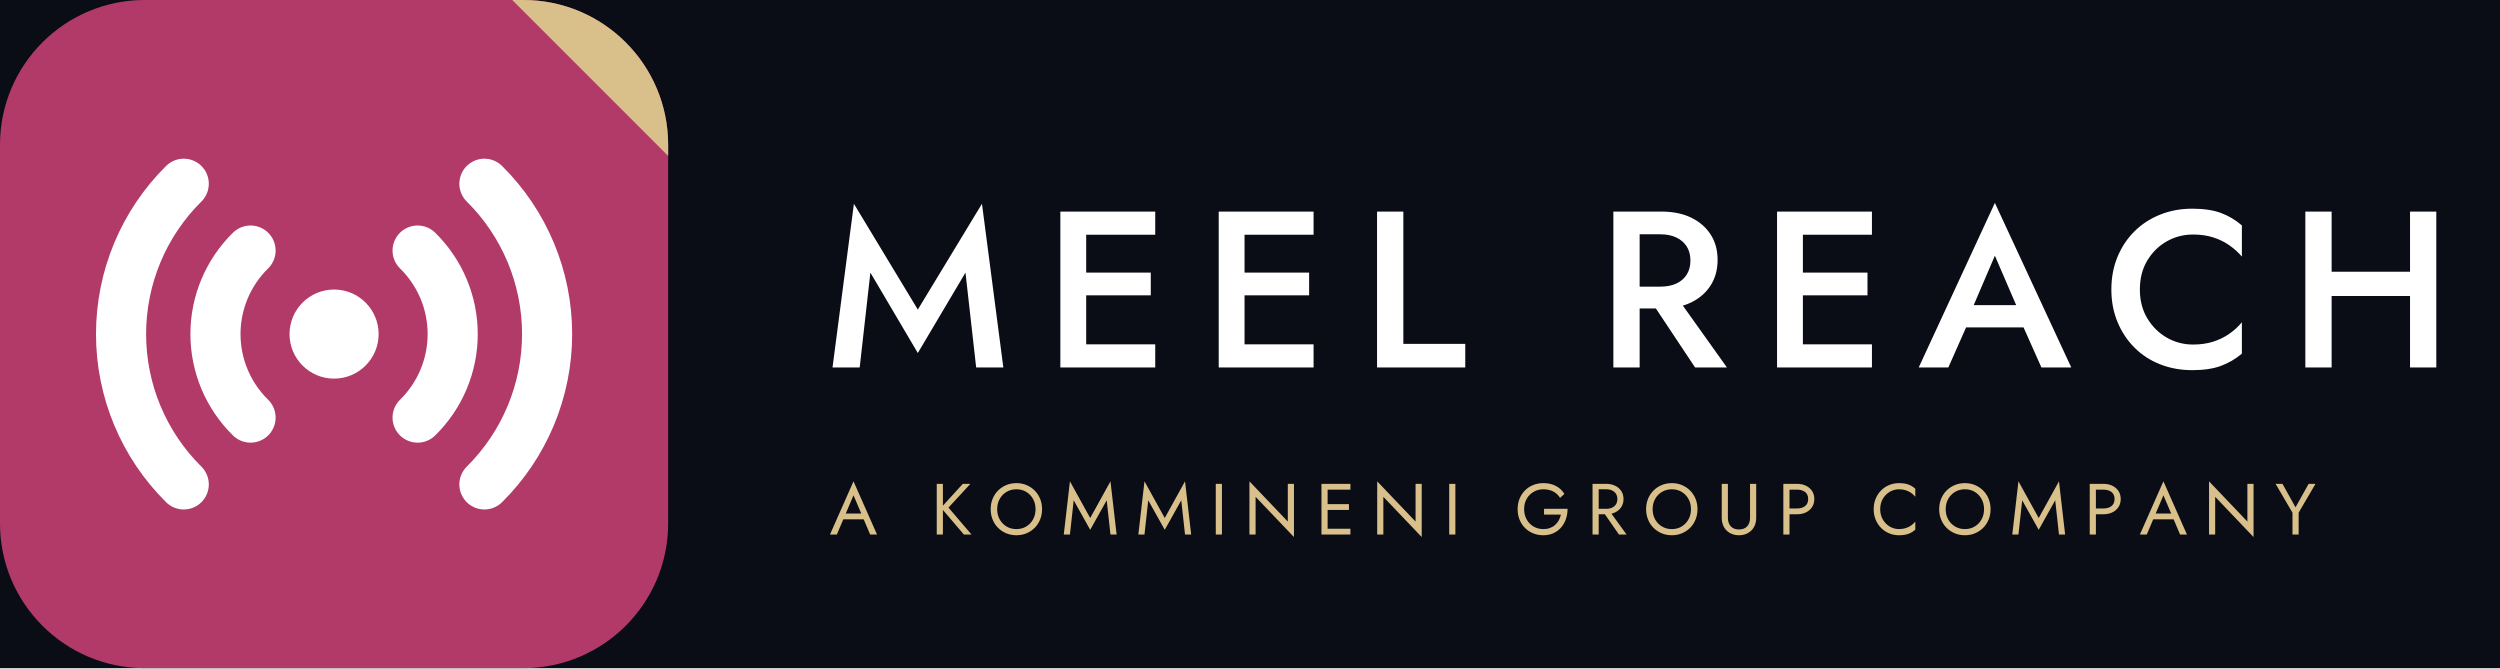
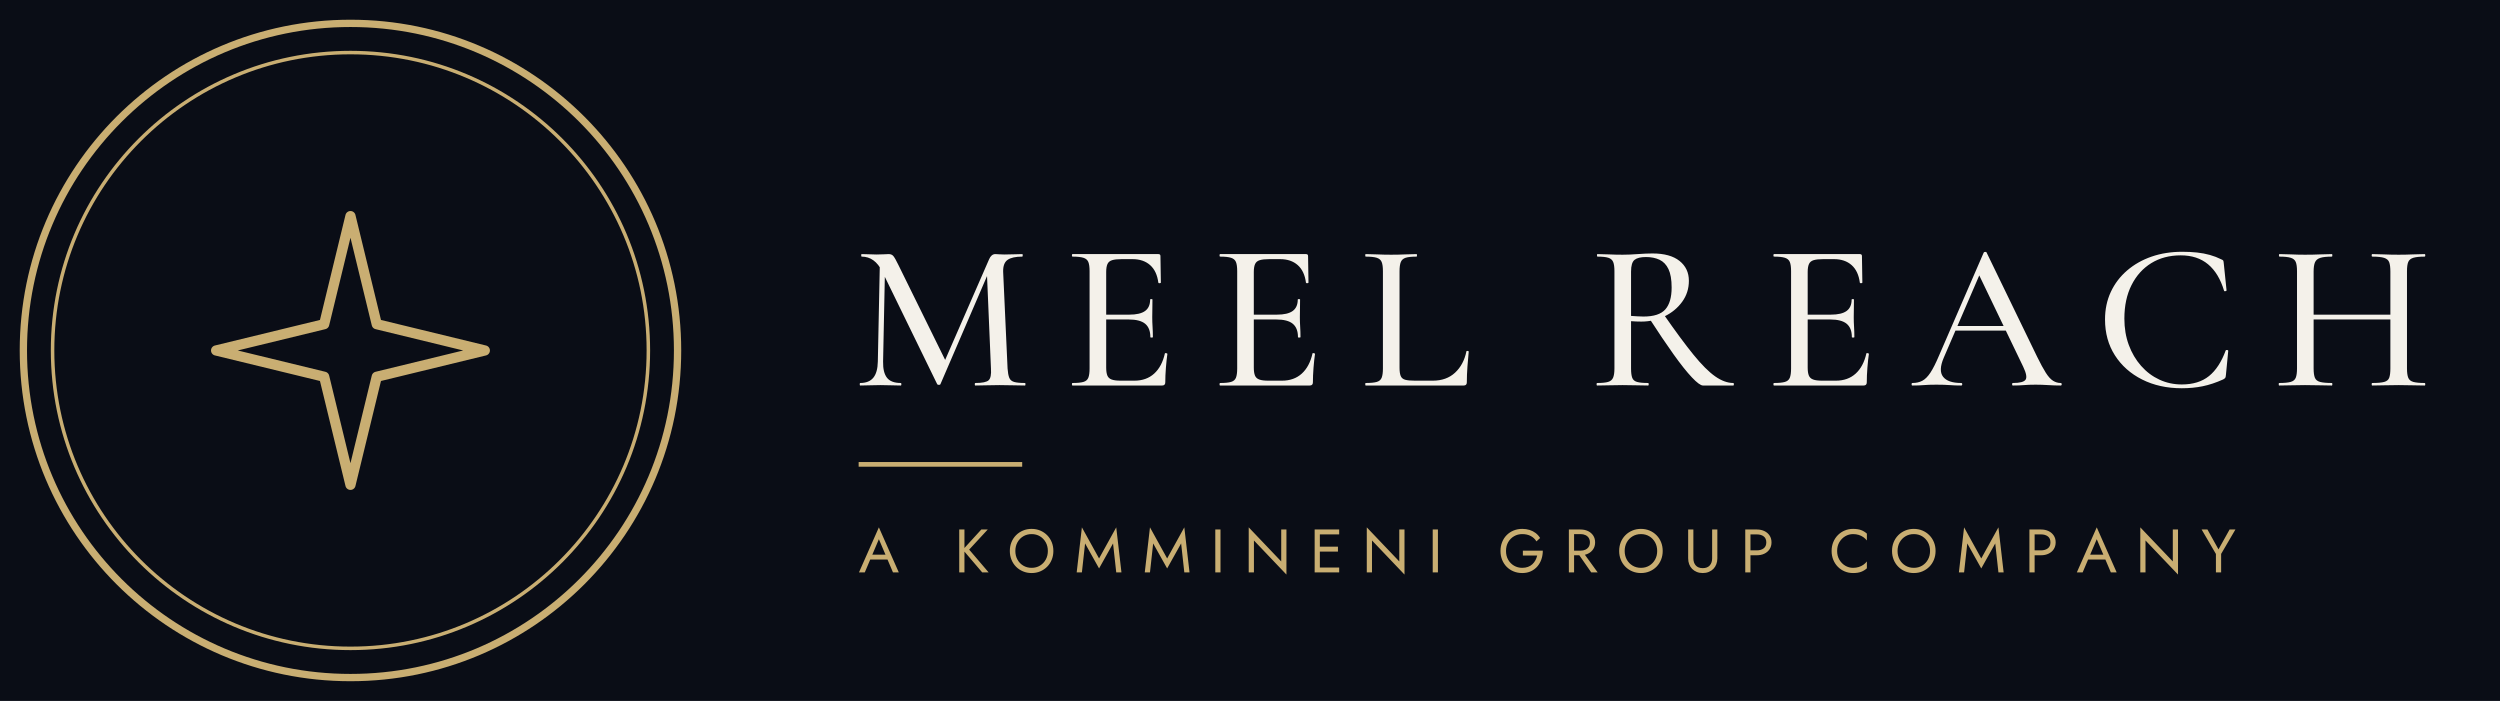
- <svg xmlns="http://www.w3.org/2000/svg" viewBox="0 0 449 120" width="449" height="120" role="img" aria-label="Meel Reach logo">
-   <rect width="449" height="120" fill="#0A0D16" />
-   <g transform="translate(0 0)">
-     <clipPath id="t-meel-reach-0-0">
-       <rect width="120" height="120" rx="26" />
-     </clipPath>
-     <rect width="120" height="120" rx="26" fill="#B23A68" />
-     <polygon clip-path="url(#t-meel-reach-0-0)" points="92,0 120,0 120,28" fill="#D9C08A" />
-     <circle fill="#FFFFFF" cx="60" cy="60" r="8" />
-     <path fill="none" stroke="#FFFFFF" stroke-width="9" stroke-linecap="round" stroke-linejoin="round" d="M45 45 A21 21 0 0 0 45 75 M75 45 A21 21 0 0 1 75 75 M33 33 A38 38 0 0 0 33 87 M87 33 A38 38 0 0 1 87 87" />
-   </g>
-   <path fill="#FFFFFF" d="M156.32 48.96 164.84 63.4 173.4 48.96 175.32 66.0H180.2L176.36 36.6L164.84 55.6L153.36 36.6L149.52 66.0H154.4Z M193.36 66.0H207.48V61.84H193.36ZM193.36 42.16H207.48V38.0H193.36ZM193.36 53.04H206.68V48.96H193.36ZM190.44 38.0V66.0H195.08V38.0Z M221.8 66.0H235.92V61.84H221.8ZM221.8 42.16H235.92V38.0H221.8ZM221.8 53.04H235.12V48.96H221.8ZM218.88 38.0V66.0H223.52V38.0Z M247.32 38.0V66.0H263.16V61.76H252.04V38.0Z M295.56 52.64 304.44 66.0H310.16L300.64 52.64ZM289.76 38.0V66.0H294.48V38.0ZM292.56 42.08H298.2Q299.84 42.08 301.04 42.64Q302.24 43.2 302.92 44.24Q303.6 45.28 303.6 46.8Q303.6 48.28 302.92 49.34Q302.24 50.4 301.04 50.94Q299.84 51.48 298.2 51.48H292.56V55.4H298.4Q301.48 55.4 303.72 54.32Q305.96 53.24 307.22 51.28Q308.48 49.32 308.48 46.68Q308.48 44.04 307.22 42.1Q305.96 40.16 303.72 39.08Q301.48 38.0 298.4 38.0H292.56Z M322.08 66.0H336.2V61.84H322.08ZM322.08 42.16H336.2V38.0H322.08ZM322.08 53.04H335.4V48.96H322.08ZM319.16 38.0V66.0H323.8V38.0Z M350.96 58.8H365.76L364.88 54.8H351.88ZM358.28 45.92 362.76 56.32 362.84 57.48 366.64 66.0H372L358.28 36.44L344.6 66.0H349.92L353.8 57.24L353.88 56.2Z M384.32 52.0Q384.32 49.0 385.66 46.78Q387 44.56 389.16 43.34Q391.32 42.12 393.88 42.12Q395.88 42.12 397.5 42.64Q399.12 43.16 400.4 44.06Q401.68 44.96 402.64 46.08V40.48Q400.92 39.0 398.86 38.24Q396.8 37.48 393.72 37.48Q390.64 37.48 387.98 38.54Q385.32 39.6 383.36 41.54Q381.4 43.48 380.3 46.14Q379.2 48.8 379.2 52.0Q379.2 55.16 380.3 57.82Q381.4 60.48 383.36 62.44Q385.32 64.4 387.98 65.44Q390.64 66.48 393.72 66.48Q396.8 66.48 398.86 65.72Q400.92 64.96 402.64 63.52V57.88Q401.68 59.04 400.4 59.94Q399.12 60.84 397.5 61.36Q395.88 61.88 393.88 61.88Q391.32 61.88 389.16 60.64Q387 59.4 385.66 57.18Q384.32 54.96 384.32 52.0Z M415.92 53.16H435.92V48.8H415.92ZM432.84 38.0V66.0H437.56V38.0ZM414.04 38.0V66.0H418.76V38.0Z" />
-   <path fill="#D9C08A" d="M150.911 93.27H155.721L155.331 92.23H151.301ZM153.29 88.954 154.85 92.62 154.954 92.88 156.28 96.0H157.515L153.29 86.445L149.065 96.0H150.3L151.652 92.802L151.756 92.568Z M168.24 86.9V96.0H169.345V86.9ZM172.92 86.9 169.007 91.19 173.115 96.0H174.48L170.346 91.164L174.285 86.9Z M179.095 91.45Q179.095 90.423 179.543 89.617Q179.992 88.811 180.772 88.343Q181.552 87.875 182.54 87.875Q183.541 87.875 184.315 88.343Q185.088 88.811 185.536 89.617Q185.985 90.423 185.985 91.45Q185.985 92.477 185.536 93.283Q185.088 94.089 184.315 94.557Q183.541 95.025 182.54 95.025Q181.552 95.025 180.772 94.557Q179.992 94.089 179.543 93.283Q179.095 92.477 179.095 91.45ZM177.925 91.45Q177.925 92.438 178.269 93.296Q178.614 94.154 179.238 94.785Q179.862 95.415 180.707 95.773Q181.552 96.13 182.54 96.13Q183.541 96.13 184.38 95.773Q185.218 95.415 185.842 94.785Q186.466 94.154 186.81 93.296Q187.155 92.438 187.155 91.45Q187.155 90.449 186.81 89.597Q186.466 88.746 185.842 88.115Q185.218 87.485 184.38 87.127Q183.541 86.77 182.54 86.77Q181.552 86.77 180.707 87.127Q179.862 87.485 179.238 88.115Q178.614 88.746 178.269 89.597Q177.925 90.449 177.925 91.45Z M192.836 89.851 195.8 95.155 198.764 89.851 199.44 96.0H200.545L199.44 86.445L195.8 93.036L192.16 86.445L191.055 96.0H192.16Z M206.226 89.851 209.19 95.155 212.154 89.851 212.83 96.0H213.935L212.83 86.445L209.19 93.036L205.55 86.445L204.445 96.0H205.55Z M218.355 86.9V96.0H219.46V86.9Z M231.29 86.9V93.673L224.4 86.445V96.0H225.505V89.227L232.395 96.455V86.9Z M237.946 96.0H242.535V94.96H237.946ZM237.946 87.94H242.535V86.9H237.946ZM237.946 91.58H242.275V90.54H237.946ZM237.335 86.9V96.0H238.44V86.9Z M254.235 86.9V93.673L247.345 86.445V96.0H248.45V89.227L255.34 96.455V86.9Z M260.28 86.9V96.0H261.385V86.9Z M277.31 92.425H280.339Q280.222 92.958 279.968 93.426Q279.715 93.894 279.325 94.258Q278.935 94.622 278.395 94.823Q277.856 95.025 277.18 95.025Q276.218 95.025 275.438 94.57Q274.658 94.115 274.196 93.309Q273.735 92.503 273.735 91.45Q273.735 90.384 274.196 89.584Q274.658 88.785 275.438 88.33Q276.218 87.875 277.18 87.875Q278.22 87.875 278.987 88.285Q279.754 88.694 280.183 89.422L280.963 88.707Q280.573 88.07 280.007 87.641Q279.442 87.212 278.733 86.991Q278.025 86.77 277.18 86.77Q276.192 86.77 275.347 87.114Q274.502 87.459 273.878 88.09Q273.254 88.72 272.909 89.578Q272.565 90.436 272.565 91.45Q272.565 92.464 272.909 93.322Q273.254 94.18 273.878 94.811Q274.502 95.441 275.347 95.785Q276.192 96.13 277.18 96.13Q278.22 96.13 279.032 95.746Q279.845 95.363 280.404 94.7Q280.963 94.037 281.249 93.186Q281.535 92.334 281.535 91.385H277.31Z M287.645 91.515 290.765 96.0H292.13L288.88 91.515ZM286.02 86.9V96.0H287.125V86.9ZM286.631 87.875H288.49Q289.075 87.875 289.524 88.083Q289.972 88.291 290.226 88.681Q290.479 89.071 290.479 89.63Q290.479 90.189 290.226 90.579Q289.972 90.969 289.524 91.177Q289.075 91.385 288.49 91.385H286.631V92.36H288.49Q289.374 92.36 290.069 92.029Q290.765 91.697 291.174 91.079Q291.584 90.462 291.584 89.63Q291.584 88.785 291.174 88.174Q290.765 87.563 290.069 87.232Q289.374 86.9 288.49 86.9H286.631Z M296.81 91.45Q296.81 90.423 297.258 89.617Q297.707 88.811 298.487 88.343Q299.267 87.875 300.255 87.875Q301.256 87.875 302.029 88.343Q302.803 88.811 303.251 89.617Q303.7 90.423 303.7 91.45Q303.7 92.477 303.251 93.283Q302.803 94.089 302.029 94.557Q301.256 95.025 300.255 95.025Q299.267 95.025 298.487 94.557Q297.707 94.089 297.258 93.283Q296.81 92.477 296.81 91.45ZM295.64 91.45Q295.64 92.438 295.984 93.296Q296.329 94.154 296.953 94.785Q297.577 95.415 298.422 95.773Q299.267 96.13 300.255 96.13Q301.256 96.13 302.094 95.773Q302.933 95.415 303.557 94.785Q304.181 94.154 304.525 93.296Q304.87 92.438 304.87 91.45Q304.87 90.449 304.525 89.597Q304.181 88.746 303.557 88.115Q302.933 87.485 302.094 87.127Q301.256 86.77 300.255 86.77Q299.267 86.77 298.422 87.127Q297.577 87.485 296.953 88.115Q296.329 88.746 295.984 89.597Q295.64 90.449 295.64 91.45Z M309.225 86.9V93.01Q309.225 93.686 309.439 94.258Q309.654 94.83 310.063 95.246Q310.473 95.662 311.045 95.896Q311.617 96.13 312.319 96.13Q313.021 96.13 313.593 95.896Q314.165 95.662 314.574 95.246Q314.984 94.83 315.198 94.258Q315.413 93.686 315.413 93.01V86.9H314.308V93.01Q314.308 93.946 313.801 94.518Q313.294 95.09 312.319 95.09Q311.344 95.09 310.837 94.518Q310.33 93.946 310.33 93.01V86.9Z M320.288 86.9V96.0H321.393V86.9ZM320.899 87.94H322.758Q323.642 87.94 324.194 88.362Q324.747 88.785 324.747 89.63Q324.747 90.462 324.194 90.891Q323.642 91.32 322.758 91.32H320.899V92.36H322.758Q323.642 92.36 324.337 92.029Q325.033 91.697 325.442 91.079Q325.852 90.462 325.852 89.63Q325.852 88.785 325.442 88.174Q325.033 87.563 324.337 87.232Q323.642 86.9 322.758 86.9H320.899Z M337.682 91.45Q337.682 90.384 338.156 89.584Q338.631 88.785 339.398 88.33Q340.165 87.875 341.062 87.875Q341.712 87.875 342.251 88.044Q342.791 88.213 343.233 88.518Q343.675 88.824 343.987 89.227V87.771Q343.415 87.264 342.739 87.017Q342.063 86.77 341.062 86.77Q340.113 86.77 339.287 87.114Q338.462 87.459 337.838 88.09Q337.214 88.72 336.863 89.578Q336.512 90.436 336.512 91.45Q336.512 92.464 336.863 93.322Q337.214 94.18 337.838 94.811Q338.462 95.441 339.287 95.785Q340.113 96.13 341.062 96.13Q342.063 96.13 342.739 95.883Q343.415 95.636 343.987 95.129V93.673Q343.675 94.076 343.233 94.381Q342.791 94.687 342.251 94.856Q341.712 95.025 341.062 95.025Q340.165 95.025 339.398 94.57Q338.631 94.115 338.156 93.309Q337.682 92.503 337.682 91.45Z M349.447 91.45Q349.447 90.423 349.895 89.617Q350.344 88.811 351.124 88.343Q351.904 87.875 352.892 87.875Q353.893 87.875 354.666 88.343Q355.44 88.811 355.888 89.617Q356.337 90.423 356.337 91.45Q356.337 92.477 355.888 93.283Q355.44 94.089 354.666 94.557Q353.893 95.025 352.892 95.025Q351.904 95.025 351.124 94.557Q350.344 94.089 349.895 93.283Q349.447 92.477 349.447 91.45ZM348.277 91.45Q348.277 92.438 348.621 93.296Q348.966 94.154 349.59 94.785Q350.214 95.415 351.059 95.773Q351.904 96.13 352.892 96.13Q353.893 96.13 354.731 95.773Q355.57 95.415 356.194 94.785Q356.818 94.154 357.162 93.296Q357.507 92.438 357.507 91.45Q357.507 90.449 357.162 89.597Q356.818 88.746 356.194 88.115Q355.57 87.485 354.731 87.127Q353.893 86.77 352.892 86.77Q351.904 86.77 351.059 87.127Q350.214 87.485 349.59 88.115Q348.966 88.746 348.621 89.597Q348.277 90.449 348.277 91.45Z M363.188 89.851 366.152 95.155 369.116 89.851 369.792 96.0H370.897L369.792 86.445L366.152 93.036L362.512 86.445L361.407 96.0H362.512Z M375.317 86.9V96.0H376.422V86.9ZM375.928 87.94H377.787Q378.671 87.94 379.223 88.362Q379.776 88.785 379.776 89.63Q379.776 90.462 379.223 90.891Q378.671 91.32 377.787 91.32H375.928V92.36H377.787Q378.671 92.36 379.366 92.029Q380.062 91.697 380.471 91.079Q380.881 90.462 380.881 89.63Q380.881 88.785 380.471 88.174Q380.062 87.563 379.366 87.232Q378.671 86.9 377.787 86.9H375.928Z M386.172 93.27H390.982L390.592 92.23H386.562ZM388.551 88.954 390.111 92.62 390.215 92.88 391.541 96.0H392.776L388.551 86.445L384.326 96.0H385.561L386.913 92.802L387.017 92.568Z M403.631 86.9V93.673L396.741 86.445V96.0H397.846V89.227L404.736 96.455V86.9Z M414.629 86.9 412.276 91.112 409.936 86.9H408.701L411.73 92.087V96.0H412.835V92.074L415.864 86.9Z" />
+ <svg xmlns="http://www.w3.org/2000/svg" viewBox="0 0 428 120" width="428" height="120" role="img" aria-label="Meel Reach logo">
+   <rect width="428" height="120" fill="#0A0D16" />
+   <circle fill="none" stroke="#C9AE72" stroke-width="1.25" cx="60" cy="60" r="56" />
+   <circle fill="none" stroke="#C9AE72" stroke-width="0.6" cx="60" cy="60" r="51" />
+   <path fill="none" stroke="#C9AE72" stroke-width="1.75" stroke-linecap="round" stroke-linejoin="round" d="M60 37 L64.5 55.5 L83 60 L64.5 64.5 L60 83 L55.5 64.5 L37 60 L55.5 55.5 Z" />
+   <path fill="#F4F1EA" d="M150.284 61.896 150.644 44.328 151.544 44.4 151.184 61.896Q151.148 63.768 151.85 64.668Q152.552 65.568 154.208 65.568Q154.316 65.568 154.316 65.784Q154.316 66.0 154.208 66.0Q153.416 66.0 152.588 65.964Q151.76 65.928 150.716 65.928Q149.744 65.928 148.88 65.964Q148.016 66.0 147.26 66.0Q147.188 66.0 147.188 65.784Q147.188 65.568 147.26 65.568Q148.772 65.568 149.51 64.668Q150.248 63.768 150.284 61.896ZM175.484 65.568Q175.556 65.568 175.556 65.784Q175.556 66.0 175.484 66.0Q174.584 66.0 173.468 65.964Q172.352 65.928 171.092 65.928Q169.904 65.928 168.86 65.964Q167.816 66.0 166.988 66.0Q166.88 66.0 166.88 65.784Q166.88 65.568 166.988 65.568Q168.752 65.568 169.256 65.1Q169.76 64.632 169.652 63.084L168.932 46.128L170.336 44.112L161.012 65.748Q160.976 65.892 160.742 65.892Q160.508 65.892 160.436 65.748L151.04 46.488Q149.78 43.932 147.512 43.932Q147.44 43.932 147.44 43.716Q147.44 43.5 147.512 43.5Q148.16 43.5 148.862 43.536Q149.564 43.572 150.068 43.572Q150.752 43.572 151.31 43.536Q151.868 43.5 152.156 43.5Q152.66 43.5 152.948 43.842Q153.236 44.184 153.812 45.372L161.984 61.968L160.652 64.272L169.328 44.4Q169.508 43.968 169.778 43.734Q170.048 43.5 170.408 43.5Q170.66 43.5 171.038 43.536Q171.416 43.572 171.92 43.572Q172.928 43.572 173.612 43.536Q174.296 43.5 175.016 43.5Q175.088 43.5 175.088 43.716Q175.088 43.932 175.016 43.932Q173.288 43.932 172.496 44.49Q171.704 45.048 171.74 46.524L172.496 63.084Q172.568 64.128 172.784 64.668Q173.0 65.208 173.612 65.388Q174.224 65.568 175.484 65.568Z M198.956 66.0H183.62Q183.512 66.0 183.512 65.784Q183.512 65.568 183.62 65.568Q184.844 65.568 185.474 65.388Q186.104 65.208 186.32 64.668Q186.536 64.128 186.536 63.084V46.416Q186.536 45.372 186.32 44.85Q186.104 44.328 185.474 44.13Q184.844 43.932 183.62 43.932Q183.512 43.932 183.512 43.716Q183.512 43.5 183.62 43.5H198.308Q198.668 43.5 198.668 43.824L198.74 48.36Q198.74 48.468 198.542 48.486Q198.344 48.504 198.308 48.396Q198.056 46.416 196.904 45.39Q195.752 44.364 193.88 44.364H192.044Q190.964 44.364 190.388 44.544Q189.812 44.724 189.596 45.21Q189.38 45.696 189.38 46.56V62.94Q189.38 63.804 189.578 64.29Q189.776 64.776 190.316 64.974Q190.856 65.172 191.828 65.172H194.204Q196.256 65.172 197.588 63.966Q198.92 62.76 199.424 60.528Q199.424 60.42 199.64 60.456Q199.856 60.492 199.856 60.6Q199.712 61.572 199.604 62.94Q199.496 64.308 199.496 65.46Q199.496 66.0 198.956 66.0ZM196.94 57.72Q196.94 56.172 196.058 55.434Q195.176 54.696 193.232 54.696H188.012V53.868H193.34Q195.176 53.868 196.04 53.238Q196.904 52.608 196.904 51.276Q196.904 51.204 197.102 51.204Q197.3 51.204 197.3 51.276Q197.3 52.392 197.282 53.004Q197.264 53.616 197.264 54.3Q197.264 55.128 197.318 55.956Q197.372 56.784 197.372 57.72Q197.372 57.792 197.156 57.792Q196.94 57.792 196.94 57.72Z M224.228 66.0H208.892Q208.784 66.0 208.784 65.784Q208.784 65.568 208.892 65.568Q210.116 65.568 210.746 65.388Q211.376 65.208 211.592 64.668Q211.808 64.128 211.808 63.084V46.416Q211.808 45.372 211.592 44.85Q211.376 44.328 210.746 44.13Q210.116 43.932 208.892 43.932Q208.784 43.932 208.784 43.716Q208.784 43.5 208.892 43.5H223.58Q223.94 43.5 223.94 43.824L224.012 48.36Q224.012 48.468 223.814 48.486Q223.616 48.504 223.58 48.396Q223.328 46.416 222.176 45.39Q221.024 44.364 219.152 44.364H217.316Q216.236 44.364 215.66 44.544Q215.084 44.724 214.868 45.21Q214.652 45.696 214.652 46.56V62.94Q214.652 63.804 214.85 64.29Q215.048 64.776 215.588 64.974Q216.128 65.172 217.1 65.172H219.476Q221.528 65.172 222.86 63.966Q224.192 62.76 224.696 60.528Q224.696 60.42 224.912 60.456Q225.128 60.492 225.128 60.6Q224.984 61.572 224.876 62.94Q224.768 64.308 224.768 65.46Q224.768 66.0 224.228 66.0ZM222.212 57.72Q222.212 56.172 221.33 55.434Q220.448 54.696 218.504 54.696H213.284V53.868H218.612Q220.448 53.868 221.312 53.238Q222.176 52.608 222.176 51.276Q222.176 51.204 222.374 51.204Q222.572 51.204 222.572 51.276Q222.572 52.392 222.554 53.004Q222.536 53.616 222.536 54.3Q222.536 55.128 222.59 55.956Q222.644 56.784 222.644 57.72Q222.644 57.792 222.428 57.792Q222.212 57.792 222.212 57.72Z M239.6 46.452V62.94Q239.6 63.876 239.798 64.362Q239.996 64.848 240.554 65.01Q241.112 65.172 242.228 65.172H245.288Q247.628 65.172 249.104 63.804Q250.58 62.436 251.048 60.168Q251.048 60.06 251.246 60.078Q251.444 60.096 251.444 60.204Q251.336 61.248 251.228 62.724Q251.12 64.2 251.12 65.46Q251.12 66.0 250.58 66.0H233.804Q233.732 66.0 233.732 65.784Q233.732 65.568 233.804 65.568Q235.064 65.568 235.694 65.388Q236.324 65.208 236.54 64.668Q236.756 64.128 236.756 63.084V46.416Q236.756 45.372 236.54 44.85Q236.324 44.328 235.694 44.13Q235.064 43.932 233.804 43.932Q233.732 43.932 233.732 43.716Q233.732 43.5 233.804 43.5Q234.668 43.5 235.802 43.554Q236.936 43.608 238.16 43.608Q239.456 43.608 240.554 43.554Q241.652 43.5 242.516 43.5Q242.588 43.5 242.588 43.716Q242.588 43.932 242.516 43.932Q241.256 43.932 240.644 44.13Q240.032 44.328 239.816 44.868Q239.6 45.408 239.6 46.452Z M291.548 66.0Q290.972 66.0 289.658 64.614Q288.344 63.228 286.508 60.654Q284.672 58.08 282.368 54.516L284.78 53.76Q287.804 58.116 289.91 60.708Q292.016 63.3 293.636 64.434Q295.256 65.568 296.732 65.568Q296.84 65.568 296.84 65.784Q296.84 66.0 296.732 66.0Q294.716 66.0 293.438 66.0Q292.16 66.0 291.548 66.0ZM282.908 43.392Q285.932 43.392 287.534 44.67Q289.136 45.948 289.136 48.072Q289.136 50.088 287.984 51.672Q286.832 53.256 284.978 54.156Q283.124 55.056 281.0 55.056Q280.568 55.056 280.1 55.038Q279.632 55.02 279.236 54.984V63.084Q279.236 64.128 279.434 64.668Q279.632 65.208 280.262 65.388Q280.892 65.568 282.152 65.568Q282.26 65.568 282.26 65.784Q282.26 66.0 282.152 66.0Q281.252 66.0 280.172 65.964Q279.092 65.928 277.796 65.928Q276.572 65.928 275.456 65.964Q274.34 66.0 273.44 66.0Q273.332 66.0 273.332 65.784Q273.332 65.568 273.44 65.568Q274.664 65.568 275.294 65.388Q275.924 65.208 276.158 64.668Q276.392 64.128 276.392 63.084V46.416Q276.392 45.372 276.176 44.85Q275.96 44.328 275.348 44.13Q274.736 43.932 273.476 43.932Q273.404 43.932 273.404 43.716Q273.404 43.5 273.476 43.5Q274.376 43.5 275.474 43.554Q276.572 43.608 277.796 43.608Q278.948 43.608 280.388 43.5Q281.828 43.392 282.908 43.392ZM286.184 49.224Q286.184 47.208 285.644 46.074Q285.104 44.94 284.114 44.472Q283.124 44.004 281.792 44.004Q280.424 44.004 279.83 44.49Q279.236 44.976 279.236 46.488V54.084Q279.74 54.12 280.334 54.156Q280.928 54.192 281.36 54.192Q284.024 54.192 285.104 52.968Q286.184 51.744 286.184 49.224Z M319.052 66.0H303.716Q303.608 66.0 303.608 65.784Q303.608 65.568 303.716 65.568Q304.94 65.568 305.57 65.388Q306.2 65.208 306.416 64.668Q306.632 64.128 306.632 63.084V46.416Q306.632 45.372 306.416 44.85Q306.2 44.328 305.57 44.13Q304.94 43.932 303.716 43.932Q303.608 43.932 303.608 43.716Q303.608 43.5 303.716 43.5H318.404Q318.764 43.5 318.764 43.824L318.836 48.36Q318.836 48.468 318.638 48.486Q318.44 48.504 318.404 48.396Q318.152 46.416 317.0 45.39Q315.848 44.364 313.976 44.364H312.14Q311.06 44.364 310.484 44.544Q309.908 44.724 309.692 45.21Q309.476 45.696 309.476 46.56V62.94Q309.476 63.804 309.674 64.29Q309.872 64.776 310.412 64.974Q310.952 65.172 311.924 65.172H314.3Q316.352 65.172 317.684 63.966Q319.016 62.76 319.52 60.528Q319.52 60.42 319.736 60.456Q319.952 60.492 319.952 60.6Q319.808 61.572 319.7 62.94Q319.592 64.308 319.592 65.46Q319.592 66.0 319.052 66.0ZM317.036 57.72Q317.036 56.172 316.154 55.434Q315.272 54.696 313.328 54.696H308.108V53.868H313.436Q315.272 53.868 316.136 53.238Q317.0 52.608 317.0 51.276Q317.0 51.204 317.198 51.204Q317.396 51.204 317.396 51.276Q317.396 52.392 317.378 53.004Q317.36 53.616 317.36 54.3Q317.36 55.128 317.414 55.956Q317.468 56.784 317.468 57.72Q317.468 57.792 317.252 57.792Q317.036 57.792 317.036 57.72Z M334.172 56.604 334.604 55.812H344.396L344.648 56.604ZM352.784 65.568Q352.964 65.568 352.964 65.784Q352.964 66.0 352.784 66.0Q351.74 66.0 350.642 65.928Q349.544 65.856 348.5 65.856Q347.348 65.856 346.502 65.928Q345.656 66.0 344.612 66.0Q344.468 66.0 344.468 65.784Q344.468 65.568 344.612 65.568Q346.376 65.568 346.772 65.01Q347.168 64.452 346.376 62.796L338.636 46.704L339.788 44.976L332.768 61.248Q331.832 63.444 332.66 64.506Q333.488 65.568 335.756 65.568Q335.936 65.568 335.936 65.784Q335.936 66.0 335.756 66.0Q334.676 66.0 333.776 65.928Q332.876 65.856 331.508 65.856Q330.176 65.856 329.366 65.928Q328.556 66.0 327.404 66.0Q327.26 66.0 327.26 65.784Q327.26 65.568 327.404 65.568Q328.376 65.568 329.096 65.19Q329.816 64.812 330.482 63.804Q331.148 62.796 331.94 60.924L339.608 43.248Q339.644 43.14 339.86 43.122Q340.076 43.104 340.112 43.248L348.752 61.068Q349.616 62.832 350.246 63.822Q350.876 64.812 351.488 65.19Q352.1 65.568 352.784 65.568Z M373.592 43.104Q374.96 43.104 376.13 43.23Q377.3 43.356 378.326 43.644Q379.352 43.932 380.288 44.4Q380.576 44.508 380.63 44.634Q380.684 44.76 380.72 45.192L381.188 49.728Q381.188 49.8 380.99 49.854Q380.792 49.908 380.756 49.764Q379.856 46.776 378.02 45.246Q376.184 43.716 373.34 43.716Q370.46 43.716 368.3 45.048Q366.14 46.38 364.916 48.81Q363.692 51.24 363.692 54.552Q363.692 57.0 364.448 59.052Q365.204 61.104 366.554 62.634Q367.904 64.164 369.686 64.992Q371.468 65.82 373.52 65.82Q376.4 65.82 378.182 64.38Q379.964 62.94 381.044 59.988Q381.116 59.88 381.296 59.916Q381.476 59.952 381.476 60.06L381.08 64.164Q381.044 64.596 380.954 64.704Q380.864 64.812 380.612 64.956Q378.776 65.784 377.102 66.126Q375.428 66.468 373.52 66.468Q369.704 66.468 366.734 64.974Q363.764 63.48 362.072 60.834Q360.38 58.188 360.38 54.696Q360.38 52.104 361.37 49.98Q362.36 47.856 364.16 46.308Q365.96 44.76 368.354 43.932Q370.748 43.104 373.592 43.104Z M409.232 46.488Q409.232 45.444 409.034 44.904Q408.836 44.364 408.17 44.148Q407.504 43.932 406.136 43.932Q406.028 43.932 406.028 43.716Q406.028 43.5 406.136 43.5Q407.0 43.5 408.134 43.554Q409.268 43.608 410.672 43.608Q411.896 43.608 413.066 43.554Q414.236 43.5 415.1 43.5Q415.208 43.5 415.208 43.716Q415.208 43.932 415.1 43.932Q413.84 43.932 413.174 44.13Q412.508 44.328 412.292 44.85Q412.076 45.372 412.076 46.416V63.084Q412.076 64.128 412.292 64.668Q412.508 65.208 413.174 65.388Q413.84 65.568 415.1 65.568Q415.208 65.568 415.208 65.784Q415.208 66.0 415.1 66.0Q414.236 66.0 413.066 65.964Q411.896 65.928 410.672 65.928Q409.268 65.928 408.134 65.964Q407.0 66.0 406.136 66.0Q406.028 66.0 406.028 65.784Q406.028 65.568 406.136 65.568Q407.504 65.568 408.17 65.388Q408.836 65.208 409.034 64.668Q409.232 64.128 409.232 63.084ZM394.58 54.696V53.868H410.492V54.696ZM393.248 63.084V46.416Q393.248 45.372 393.032 44.85Q392.816 44.328 392.168 44.13Q391.52 43.932 390.26 43.932Q390.152 43.932 390.152 43.716Q390.152 43.5 390.26 43.5Q391.16 43.5 392.276 43.554Q393.392 43.608 394.616 43.608Q396.056 43.608 397.19 43.554Q398.324 43.5 399.224 43.5Q399.296 43.5 399.296 43.716Q399.296 43.932 399.224 43.932Q397.892 43.932 397.226 44.148Q396.56 44.364 396.326 44.904Q396.092 45.444 396.092 46.488V63.084Q396.092 64.128 396.308 64.668Q396.524 65.208 397.208 65.388Q397.892 65.568 399.224 65.568Q399.296 65.568 399.296 65.784Q399.296 66.0 399.224 66.0Q398.288 66.0 397.172 65.964Q396.056 65.928 394.616 65.928Q393.392 65.928 392.24 65.964Q391.088 66.0 390.188 66.0Q390.116 66.0 390.116 65.784Q390.116 65.568 390.188 65.568Q391.484 65.568 392.15 65.388Q392.816 65.208 393.032 64.668Q393.248 64.128 393.248 63.084Z" />
+   <path stroke="#C9AE72" stroke-width="0.8" d="M147 79.5 H175" />
+   <path fill="#C9AE72" d="M148.543 95.795H152.429L152.113 94.955H148.858ZM150.465 92.309 151.725 95.27 151.809 95.48 152.88 98.0H153.877L150.465 90.282L147.053 98.0H148.05L149.142 95.417L149.226 95.228Z M164.22 90.65V98.0H165.113V90.65ZM168 90.65 164.84 94.115 168.158 98.0H169.26L165.921 94.094L169.103 90.65Z M173.828 94.325Q173.828 93.495 174.19 92.844Q174.552 92.194 175.182 91.816Q175.812 91.438 176.61 91.438Q177.419 91.438 178.043 91.816Q178.668 92.194 179.03 92.844Q179.393 93.495 179.393 94.325Q179.393 95.154 179.03 95.805Q178.668 96.457 178.043 96.835Q177.419 97.213 176.61 97.213Q175.812 97.213 175.182 96.835Q174.552 96.457 174.19 95.805Q173.828 95.154 173.828 94.325ZM172.883 94.325Q172.883 95.123 173.161 95.816Q173.439 96.509 173.943 97.018Q174.447 97.528 175.13 97.816Q175.812 98.105 176.61 98.105Q177.419 98.105 178.096 97.816Q178.773 97.528 179.277 97.018Q179.781 96.509 180.059 95.816Q180.338 95.123 180.338 94.325Q180.338 93.516 180.059 92.829Q179.781 92.141 179.277 91.632Q178.773 91.123 178.096 90.834Q177.419 90.545 176.61 90.545Q175.812 90.545 175.13 90.834Q174.447 91.123 173.943 91.632Q173.439 92.141 173.161 92.829Q172.883 93.516 172.883 94.325Z M185.766 93.034 188.16 97.317 190.554 93.034 191.1 98.0H191.993L191.1 90.282L188.16 95.606L185.22 90.282L184.328 98.0H185.22Z M197.421 93.034 199.815 97.317 202.209 93.034 202.755 98.0H203.648L202.755 90.282L199.815 95.606L196.875 90.282L195.983 98.0H196.875Z M208.058 90.65V98.0H208.95V90.65Z M219.345 90.65V96.12L213.78 90.282V98.0H214.673V92.529L220.238 98.368V90.65Z M225.561 98.0H229.268V97.16H225.561ZM225.561 91.49H229.268V90.65H225.561ZM225.561 94.43H229.058V93.59H225.561ZM225.068 90.65V98.0H225.96V90.65Z M239.558 90.65V96.12L233.993 90.282V98.0H234.885V92.529L240.45 98.368V90.65Z M245.28 90.65V98.0H246.173V90.65Z M260.715 95.112H263.162Q263.067 95.543 262.862 95.921Q262.658 96.299 262.343 96.593Q262.028 96.887 261.592 97.05Q261.156 97.213 260.61 97.213Q259.833 97.213 259.203 96.845Q258.573 96.478 258.2 95.827Q257.828 95.175 257.828 94.325Q257.828 93.464 258.2 92.818Q258.573 92.172 259.203 91.805Q259.833 91.438 260.61 91.438Q261.45 91.438 262.07 91.768Q262.689 92.099 263.036 92.687L263.666 92.109Q263.351 91.595 262.894 91.249Q262.437 90.902 261.865 90.724Q261.293 90.545 260.61 90.545Q259.812 90.545 259.13 90.823Q258.447 91.102 257.943 91.611Q257.439 92.12 257.161 92.813Q256.883 93.506 256.883 94.325Q256.883 95.144 257.161 95.837Q257.439 96.53 257.943 97.039Q258.447 97.549 259.13 97.827Q259.812 98.105 260.61 98.105Q261.45 98.105 262.106 97.795Q262.763 97.486 263.214 96.95Q263.666 96.415 263.897 95.727Q264.128 95.039 264.128 94.272H260.715Z M269.903 94.377 272.423 98.0H273.525L270.9 94.377ZM268.59 90.65V98.0H269.483V90.65ZM269.084 91.438H270.585Q271.058 91.438 271.42 91.606Q271.782 91.773 271.987 92.088Q272.192 92.403 272.192 92.855Q272.192 93.306 271.987 93.621Q271.782 93.936 271.42 94.105Q271.058 94.272 270.585 94.272H269.084V95.06H270.585Q271.299 95.06 271.861 94.792Q272.423 94.525 272.753 94.026Q273.084 93.527 273.084 92.855Q273.084 92.172 272.753 91.679Q272.423 91.186 271.861 90.918Q271.299 90.65 270.585 90.65H269.084Z M278.145 94.325Q278.145 93.495 278.507 92.844Q278.87 92.194 279.5 91.816Q280.13 91.438 280.928 91.438Q281.736 91.438 282.361 91.816Q282.986 92.194 283.348 92.844Q283.71 93.495 283.71 94.325Q283.71 95.154 283.348 95.805Q282.986 96.457 282.361 96.835Q281.736 97.213 280.928 97.213Q280.13 97.213 279.5 96.835Q278.87 96.457 278.507 95.805Q278.145 95.154 278.145 94.325ZM277.2 94.325Q277.2 95.123 277.478 95.816Q277.757 96.509 278.261 97.018Q278.765 97.528 279.447 97.816Q280.13 98.105 280.928 98.105Q281.736 98.105 282.413 97.816Q283.091 97.528 283.595 97.018Q284.099 96.509 284.377 95.816Q284.655 95.123 284.655 94.325Q284.655 93.516 284.377 92.829Q284.099 92.141 283.595 91.632Q283.091 91.123 282.413 90.834Q281.736 90.545 280.928 90.545Q280.13 90.545 279.447 90.834Q278.765 91.123 278.261 91.632Q277.757 92.141 277.478 92.829Q277.2 93.516 277.2 94.325Z M289.013 90.65V95.585Q289.013 96.131 289.186 96.593Q289.359 97.055 289.69 97.391Q290.021 97.727 290.483 97.916Q290.945 98.105 291.512 98.105Q292.079 98.105 292.541 97.916Q293.003 97.727 293.333 97.391Q293.664 97.055 293.837 96.593Q294.011 96.131 294.011 95.585V90.65H293.118V95.585Q293.118 96.341 292.709 96.803Q292.299 97.265 291.512 97.265Q290.724 97.265 290.315 96.803Q289.905 96.341 289.905 95.585V90.65Z M298.788 90.65V98.0H299.681V90.65ZM299.282 91.49H300.783Q301.497 91.49 301.943 91.831Q302.39 92.172 302.39 92.855Q302.39 93.527 301.943 93.874Q301.497 94.22 300.783 94.22H299.282V95.06H300.783Q301.497 95.06 302.059 94.792Q302.621 94.525 302.951 94.026Q303.282 93.527 303.282 92.855Q303.282 92.172 302.951 91.679Q302.621 91.186 302.059 90.918Q301.497 90.65 300.783 90.65H299.282Z M314.517 94.325Q314.517 93.464 314.9 92.818Q315.284 92.172 315.903 91.805Q316.523 91.438 317.247 91.438Q317.772 91.438 318.208 91.574Q318.644 91.71 319.001 91.957Q319.358 92.204 319.61 92.529V91.353Q319.148 90.944 318.602 90.745Q318.056 90.545 317.247 90.545Q316.481 90.545 315.814 90.823Q315.147 91.102 314.643 91.611Q314.139 92.12 313.856 92.813Q313.572 93.506 313.572 94.325Q313.572 95.144 313.856 95.837Q314.139 96.53 314.643 97.039Q315.147 97.549 315.814 97.827Q316.481 98.105 317.247 98.105Q318.056 98.105 318.602 97.906Q319.148 97.706 319.61 97.296V96.12Q319.358 96.446 319.001 96.693Q318.644 96.939 318.208 97.076Q317.772 97.213 317.247 97.213Q316.523 97.213 315.903 96.845Q315.284 96.478 314.9 95.827Q314.517 95.175 314.517 94.325Z M324.86 94.325Q324.86 93.495 325.222 92.844Q325.584 92.194 326.214 91.816Q326.844 91.438 327.642 91.438Q328.451 91.438 329.075 91.816Q329.7 92.194 330.062 92.844Q330.425 93.495 330.425 94.325Q330.425 95.154 330.062 95.805Q329.7 96.457 329.075 96.835Q328.451 97.213 327.642 97.213Q326.844 97.213 326.214 96.835Q325.584 96.457 325.222 95.805Q324.86 95.154 324.86 94.325ZM323.915 94.325Q323.915 95.123 324.193 95.816Q324.471 96.509 324.975 97.018Q325.479 97.528 326.162 97.816Q326.844 98.105 327.642 98.105Q328.451 98.105 329.128 97.816Q329.805 97.528 330.309 97.018Q330.813 96.509 331.091 95.816Q331.37 95.123 331.37 94.325Q331.37 93.516 331.091 92.829Q330.813 92.141 330.309 91.632Q329.805 91.123 329.128 90.834Q328.451 90.545 327.642 90.545Q326.844 90.545 326.162 90.834Q325.479 91.123 324.975 91.632Q324.471 92.141 324.193 92.829Q323.915 93.516 323.915 94.325Z M336.798 93.034 339.192 97.317 341.586 93.034 342.132 98.0H343.025L342.132 90.282L339.192 95.606L336.252 90.282L335.36 98.0H336.252Z M347.435 90.65V98.0H348.327V90.65ZM347.928 91.49H349.43Q350.144 91.49 350.59 91.831Q351.036 92.172 351.036 92.855Q351.036 93.527 350.59 93.874Q350.144 94.22 349.43 94.22H347.928V95.06H349.43Q350.144 95.06 350.705 94.792Q351.267 94.525 351.598 94.026Q351.929 93.527 351.929 92.855Q351.929 92.172 351.598 91.679Q351.267 91.186 350.705 90.918Q350.144 90.65 349.43 90.65H347.928Z M357.042 95.795H360.927L360.612 94.955H357.357ZM358.964 92.309 360.224 95.27 360.308 95.48 361.379 98.0H362.376L358.964 90.282L355.551 98.0H356.549L357.641 95.417L357.725 95.228Z M371.984 90.65V96.12L366.419 90.282V98.0H367.311V92.529L372.876 98.368V90.65Z M381.707 90.65 379.806 94.052 377.916 90.65H376.919L379.365 94.84V98.0H380.258V94.829L382.704 90.65Z" />
</svg>
